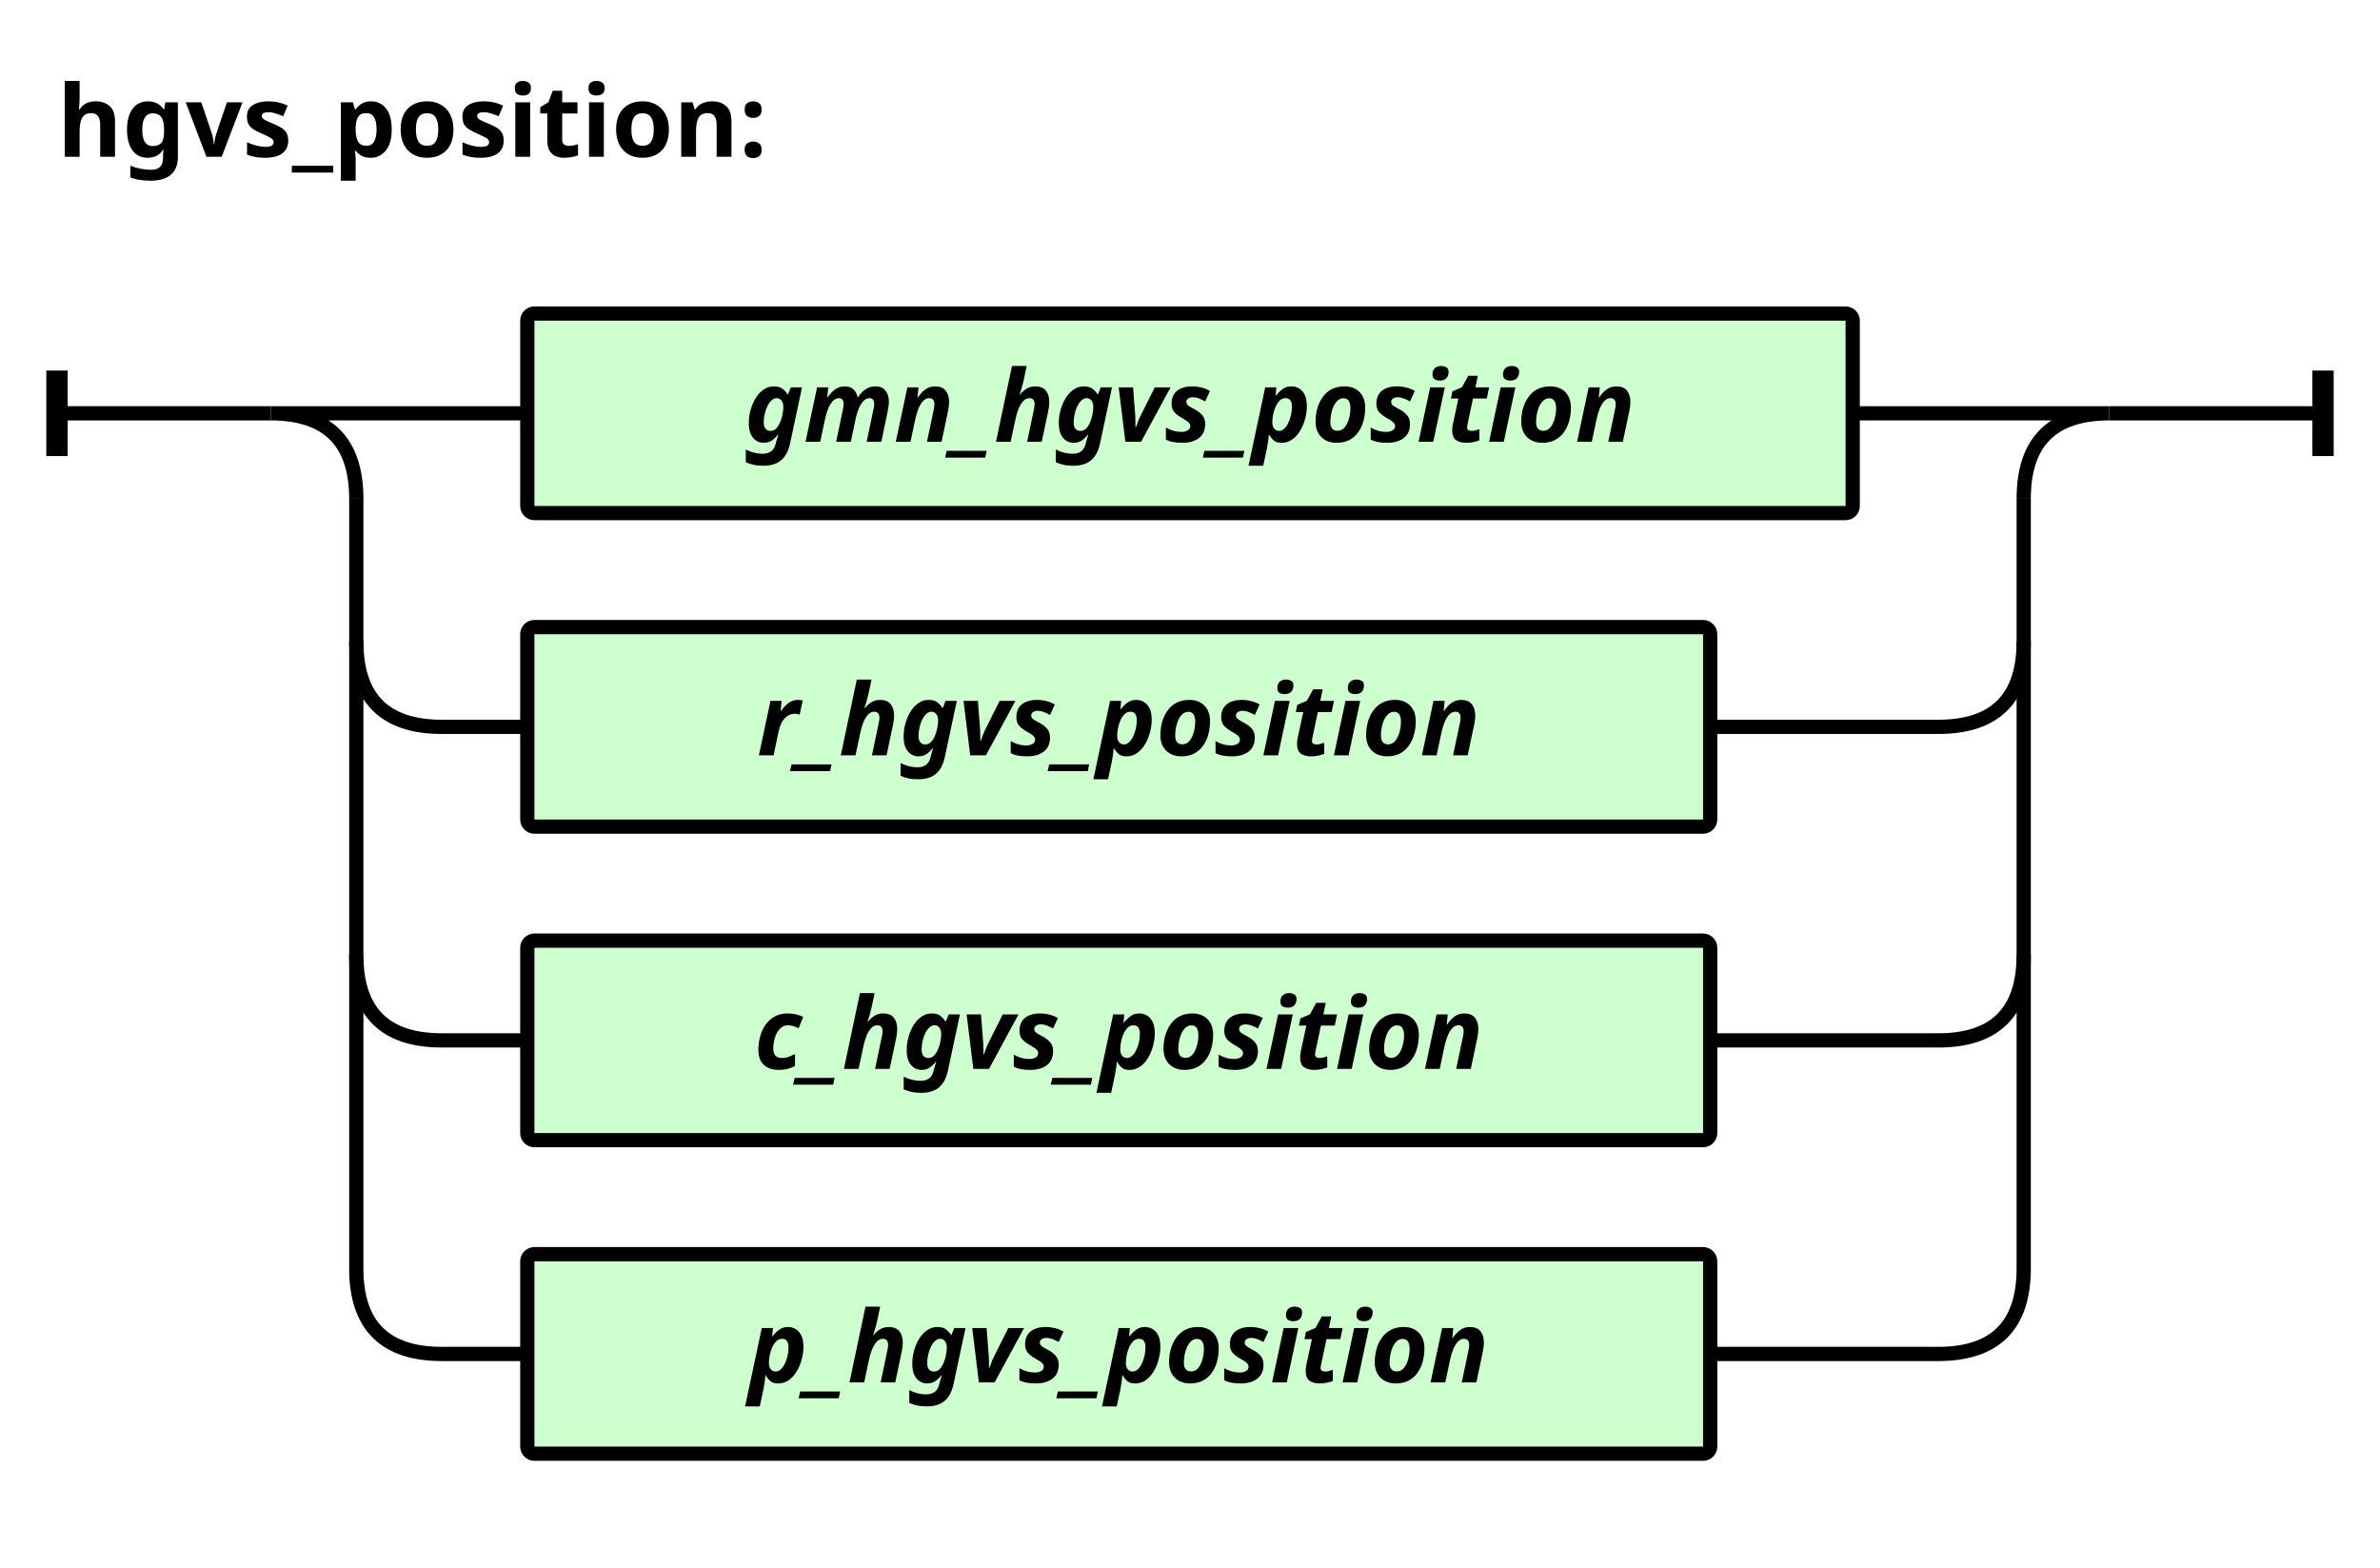
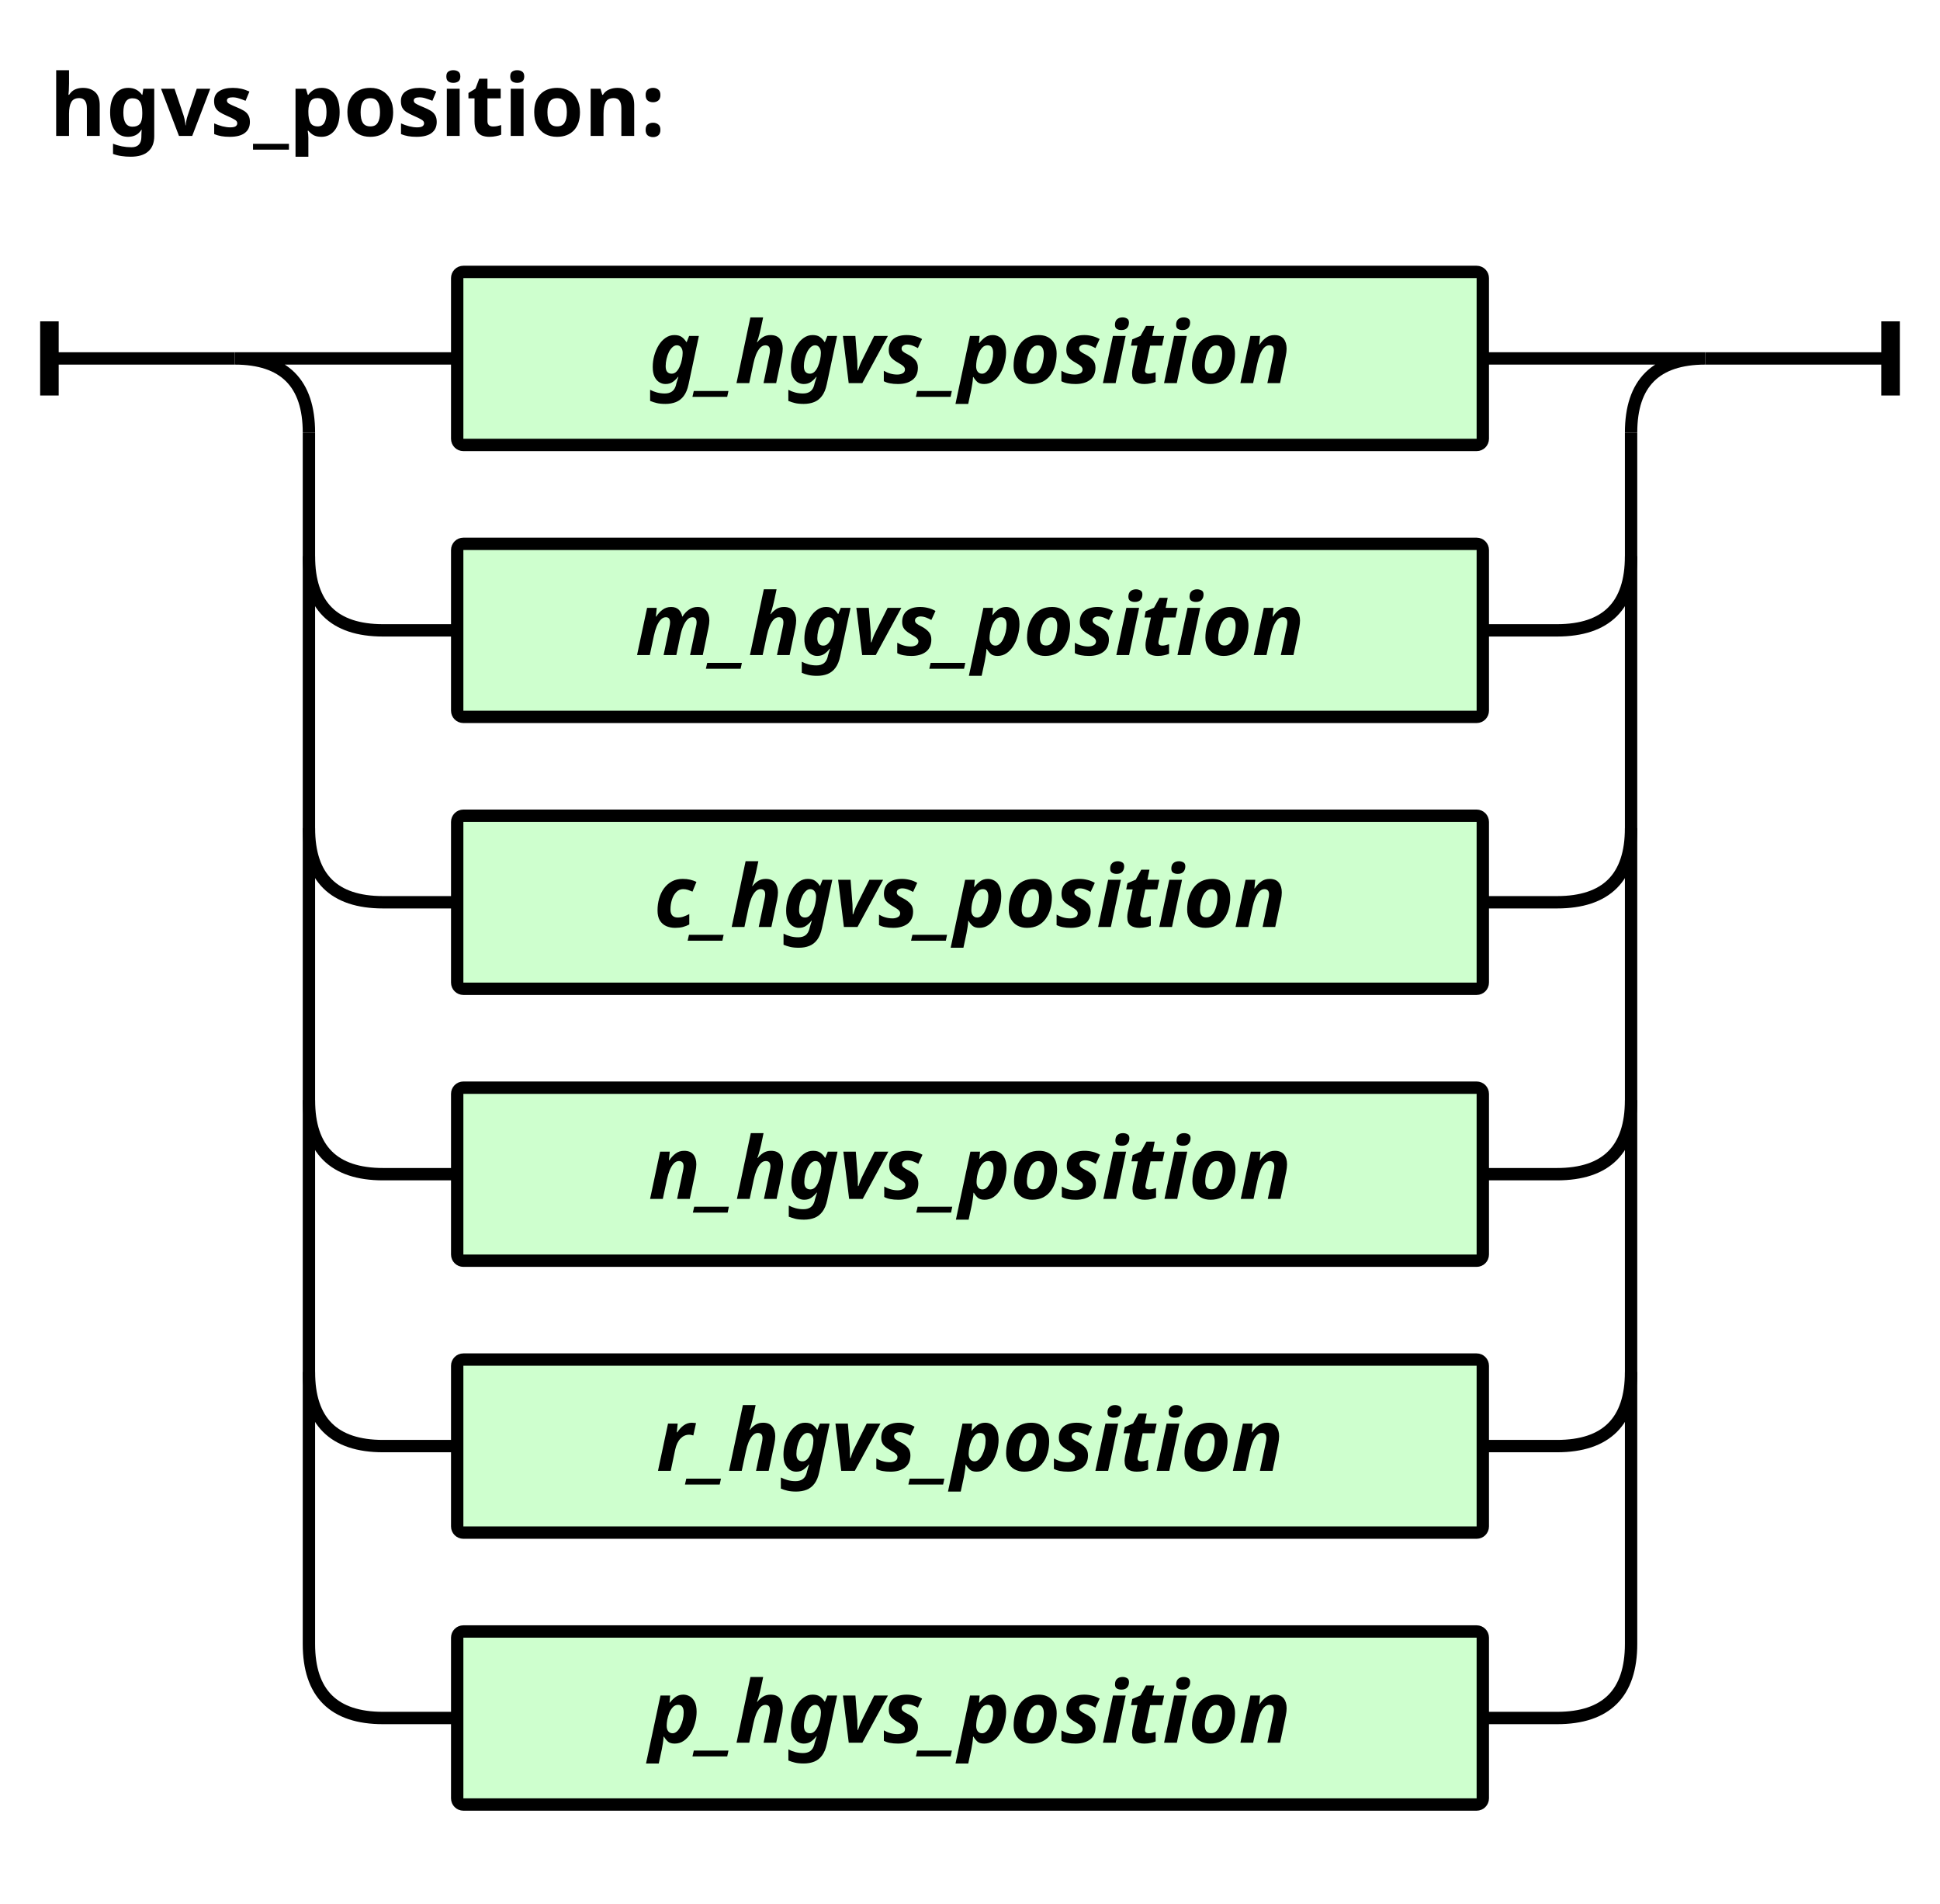
- <svg xmlns="http://www.w3.org/2000/svg" width="334" height="220" viewBox="-8 -58 334 220 " version="1.1">
+ <svg xmlns="http://www.w3.org/2000/svg" width="314" height="308" viewBox="-8 -58 314 308 " version="1.1">
  <defs>
    <style type="text/css">.terminal_rect{fill:rgb(206,255,206);stroke:black;stroke-width:2;}.terminal_text{fill:black;font-family:Verdana,Sans-serif;text-anchor:middle;font-size:14px;}.symbol_rect{fill:rgb(206,255,206);stroke:black;stroke-width:2;}.symbol_text{fill:black;font-family:Verdana,Sans-serif;font-weight:bold;font-style:italic;text-anchor:middle;font-size:14px;}.path{fill:none;stroke:black;stroke-width:2;}.rule_text{fill:black;font-family:Verdana,Sans-serif;font-weight:bold;font-size:14px;}.rule_path_edge{fill:none;stroke:black;stroke-width:3;}</style>
  </defs>
  <text class="rule_text" x="0" y="-36">hgvs_position:</text>
-   <rect class="symbol_rect" x="66" y="-14" width="186" height="28" rx="1" />
-   <text class="symbol_text" x="159" y="4">gmn_hgvs_position</text>
+   <rect class="symbol_rect" x="66" y="-14" width="166" height="28" rx="1" />
+   <text class="symbol_text" x="149" y="4">g_hgvs_position</text>
  <rect class="symbol_rect" x="66" y="30" width="166" height="28" rx="1" />
-   <text class="symbol_text" x="149" y="48">r_hgvs_position</text>
+   <text class="symbol_text" x="149" y="48">m_hgvs_position</text>
  <rect class="symbol_rect" x="66" y="74" width="166" height="28" rx="1" />
  <text class="symbol_text" x="149" y="92">c_hgvs_position</text>
  <rect class="symbol_rect" x="66" y="118" width="166" height="28" rx="1" />
-   <text class="symbol_text" x="149" y="136">p_hgvs_position</text>
-   <path class="path" d="M30 0 L66 0 M30 0 Q42 0 42 12 M288 0 L252 0 M288 0 Q276 0 276 12" />
-   <path class="path" d="M54 44 L66 44 M54 44 Q42 44 42 32 L42 12 M264 44 L232 44 M264 44 Q276 44 276 32 L276 12" />
-   <path class="path" d="M54 88 L66 88 M54 88 Q42 88 42 76 L42 32 M264 88 L232 88 M264 88 Q276 88 276 76 L276 32" />
-   <path class="path" d="M54 132 L66 132 M54 132 Q42 132 42 120 L42 76 M264 132 L232 132 M264 132 Q276 132 276 120 L276 76" />
-   <path class="path" d="M0 0 L30 0 M318 0 L288 0" />
-   <path class="rule_path_edge" d="M0 -6 L0 6 M318 -6 L318 6" />
+   <text class="symbol_text" x="149" y="136">n_hgvs_position</text>
+   <rect class="symbol_rect" x="66" y="162" width="166" height="28" rx="1" />
+   <text class="symbol_text" x="149" y="180">r_hgvs_position</text>
+   <rect class="symbol_rect" x="66" y="206" width="166" height="28" rx="1" />
+   <text class="symbol_text" x="149" y="224">p_hgvs_position</text>
+   <path class="path" d="M30 0 L66 0 M30 0 Q42 0 42 12 M268 0 L232 0 M268 0 Q256 0 256 12" />
+   <path class="path" d="M54 44 L66 44 M54 44 Q42 44 42 32 L42 12 M244 44 L232 44 M244 44 Q256 44 256 32 L256 12" />
+   <path class="path" d="M54 88 L66 88 M54 88 Q42 88 42 76 L42 32 M244 88 L232 88 M244 88 Q256 88 256 76 L256 32" />
+   <path class="path" d="M54 132 L66 132 M54 132 Q42 132 42 120 L42 76 M244 132 L232 132 M244 132 Q256 132 256 120 L256 76" />
+   <path class="path" d="M54 176 L66 176 M54 176 Q42 176 42 164 L42 120 M244 176 L232 176 M244 176 Q256 176 256 164 L256 120" />
+   <path class="path" d="M54 220 L66 220 M54 220 Q42 220 42 208 L42 164 M244 220 L232 220 M244 220 Q256 220 256 208 L256 164" />
+   <path class="path" d="M0 0 L30 0 M298 0 L268 0" />
+   <path class="rule_path_edge" d="M0 -6 L0 6 M298 -6 L298 6" />
</svg>
